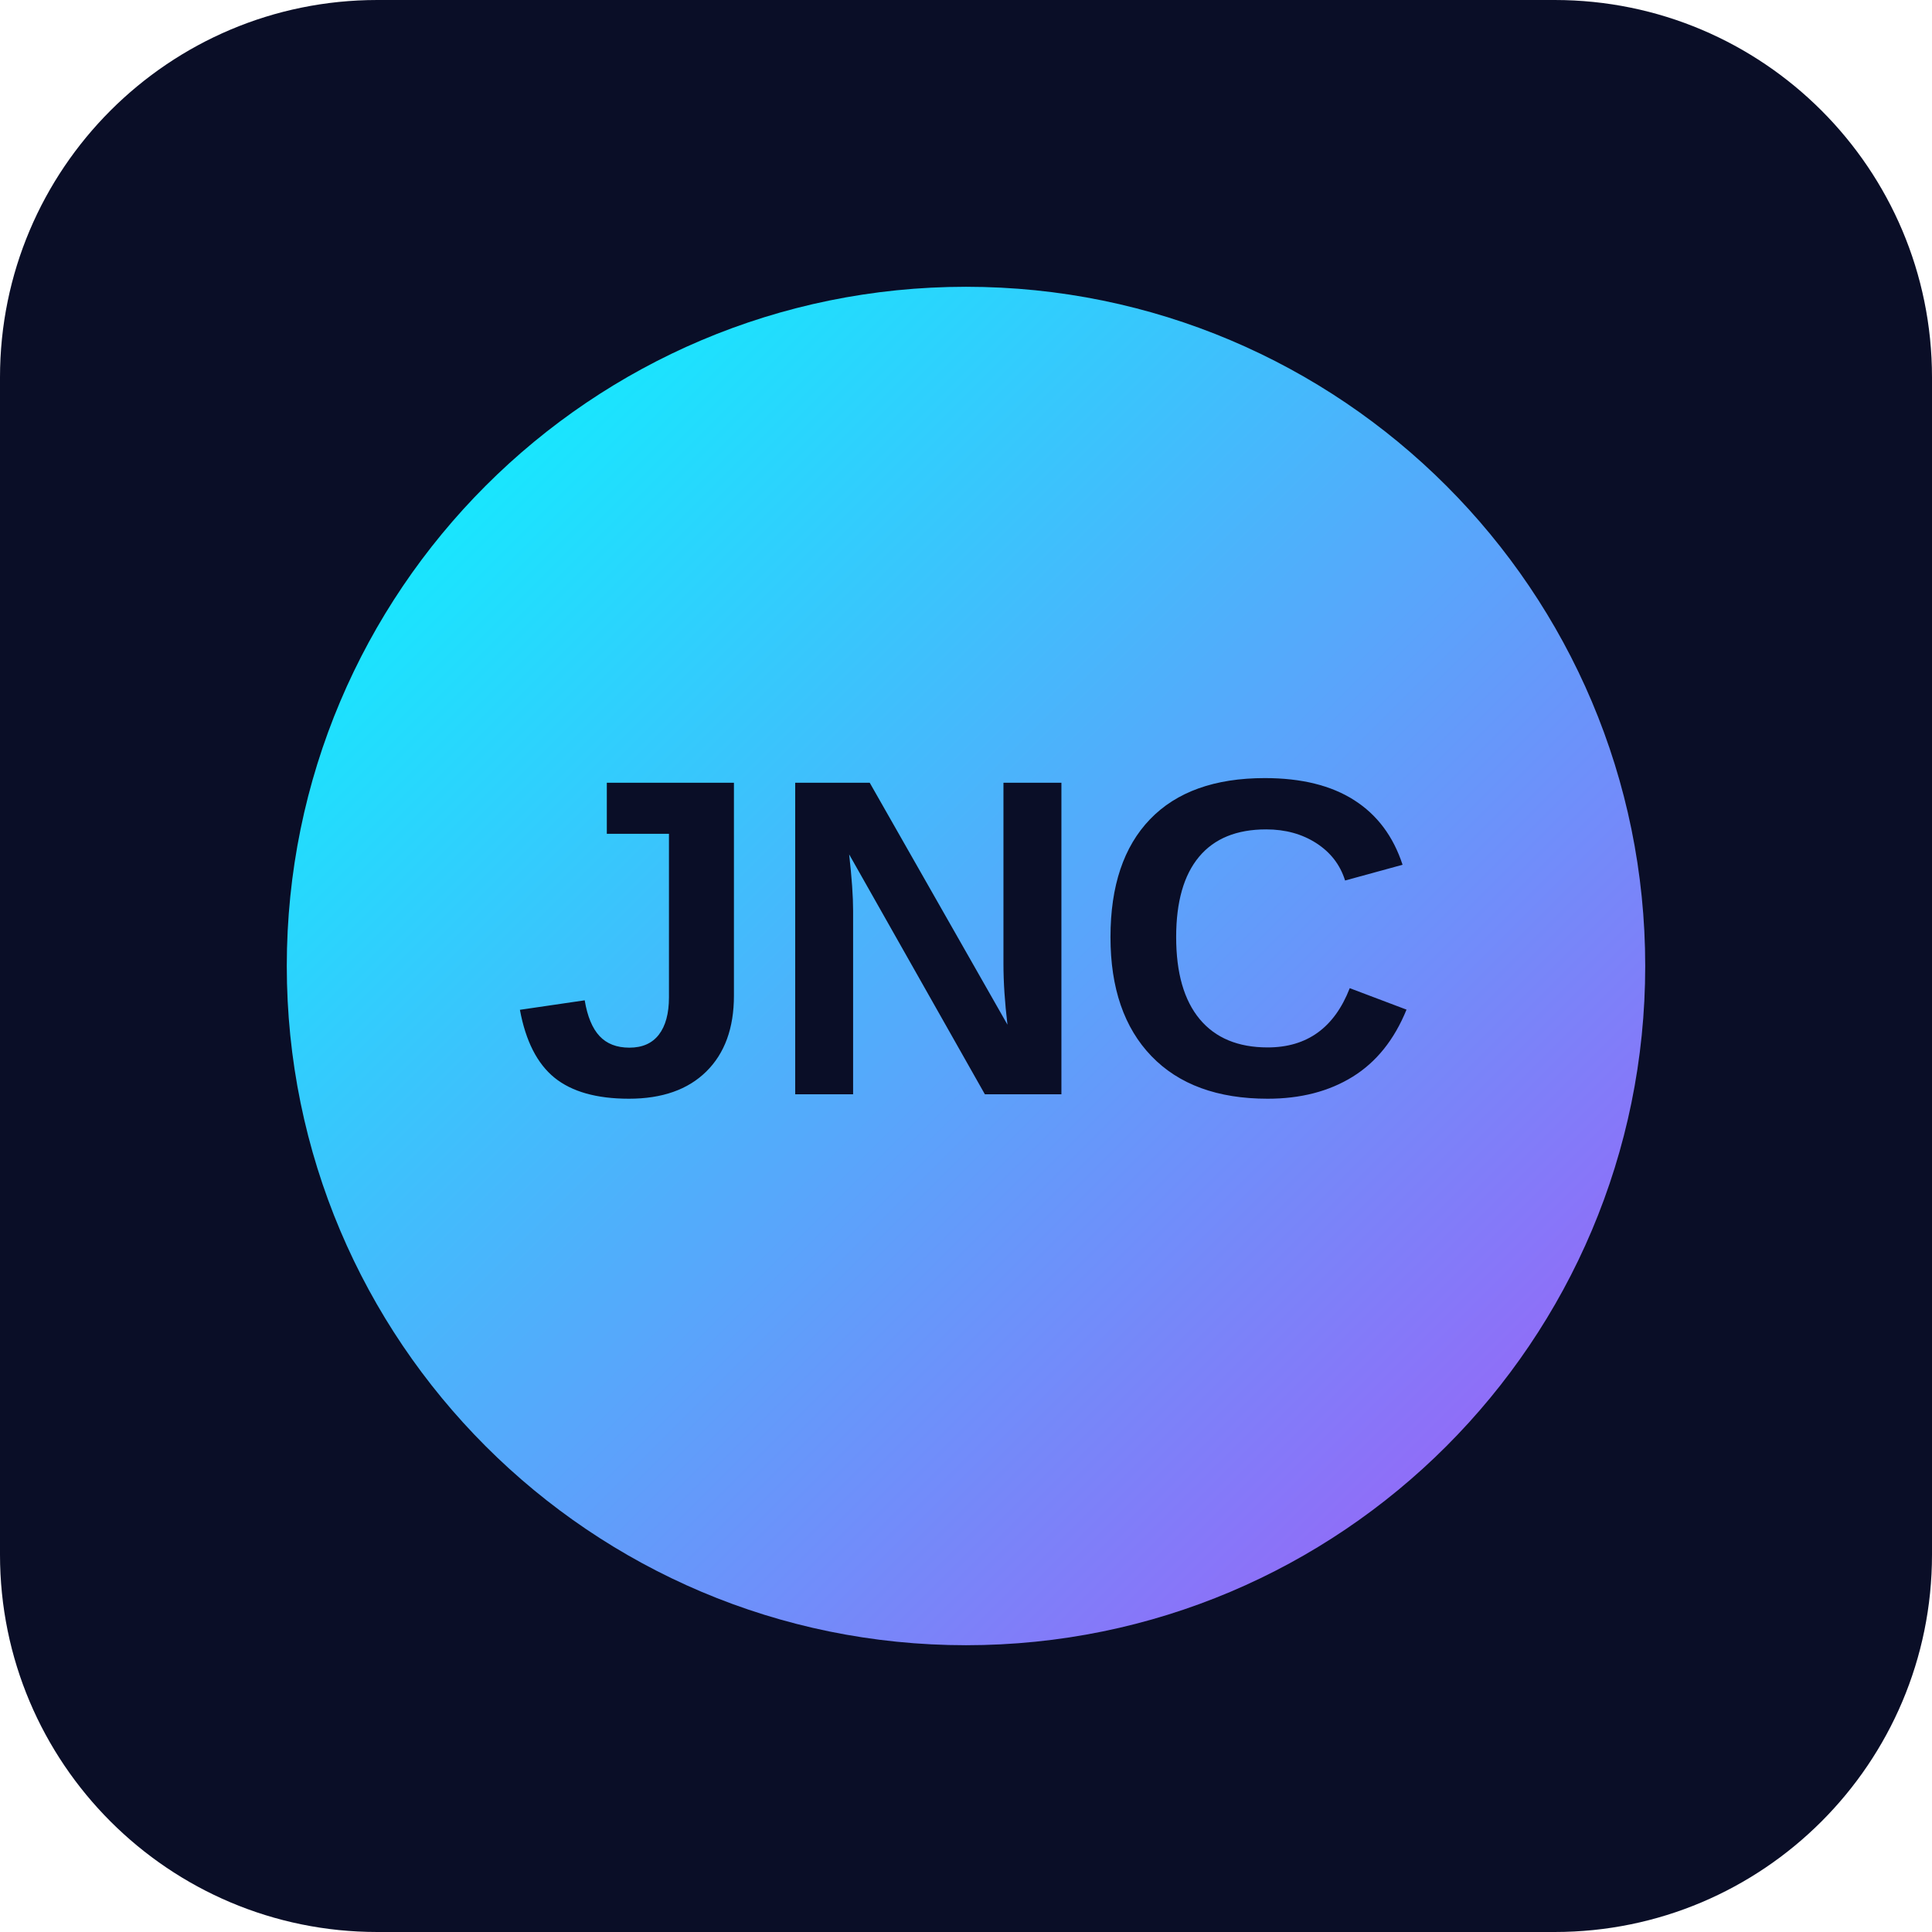
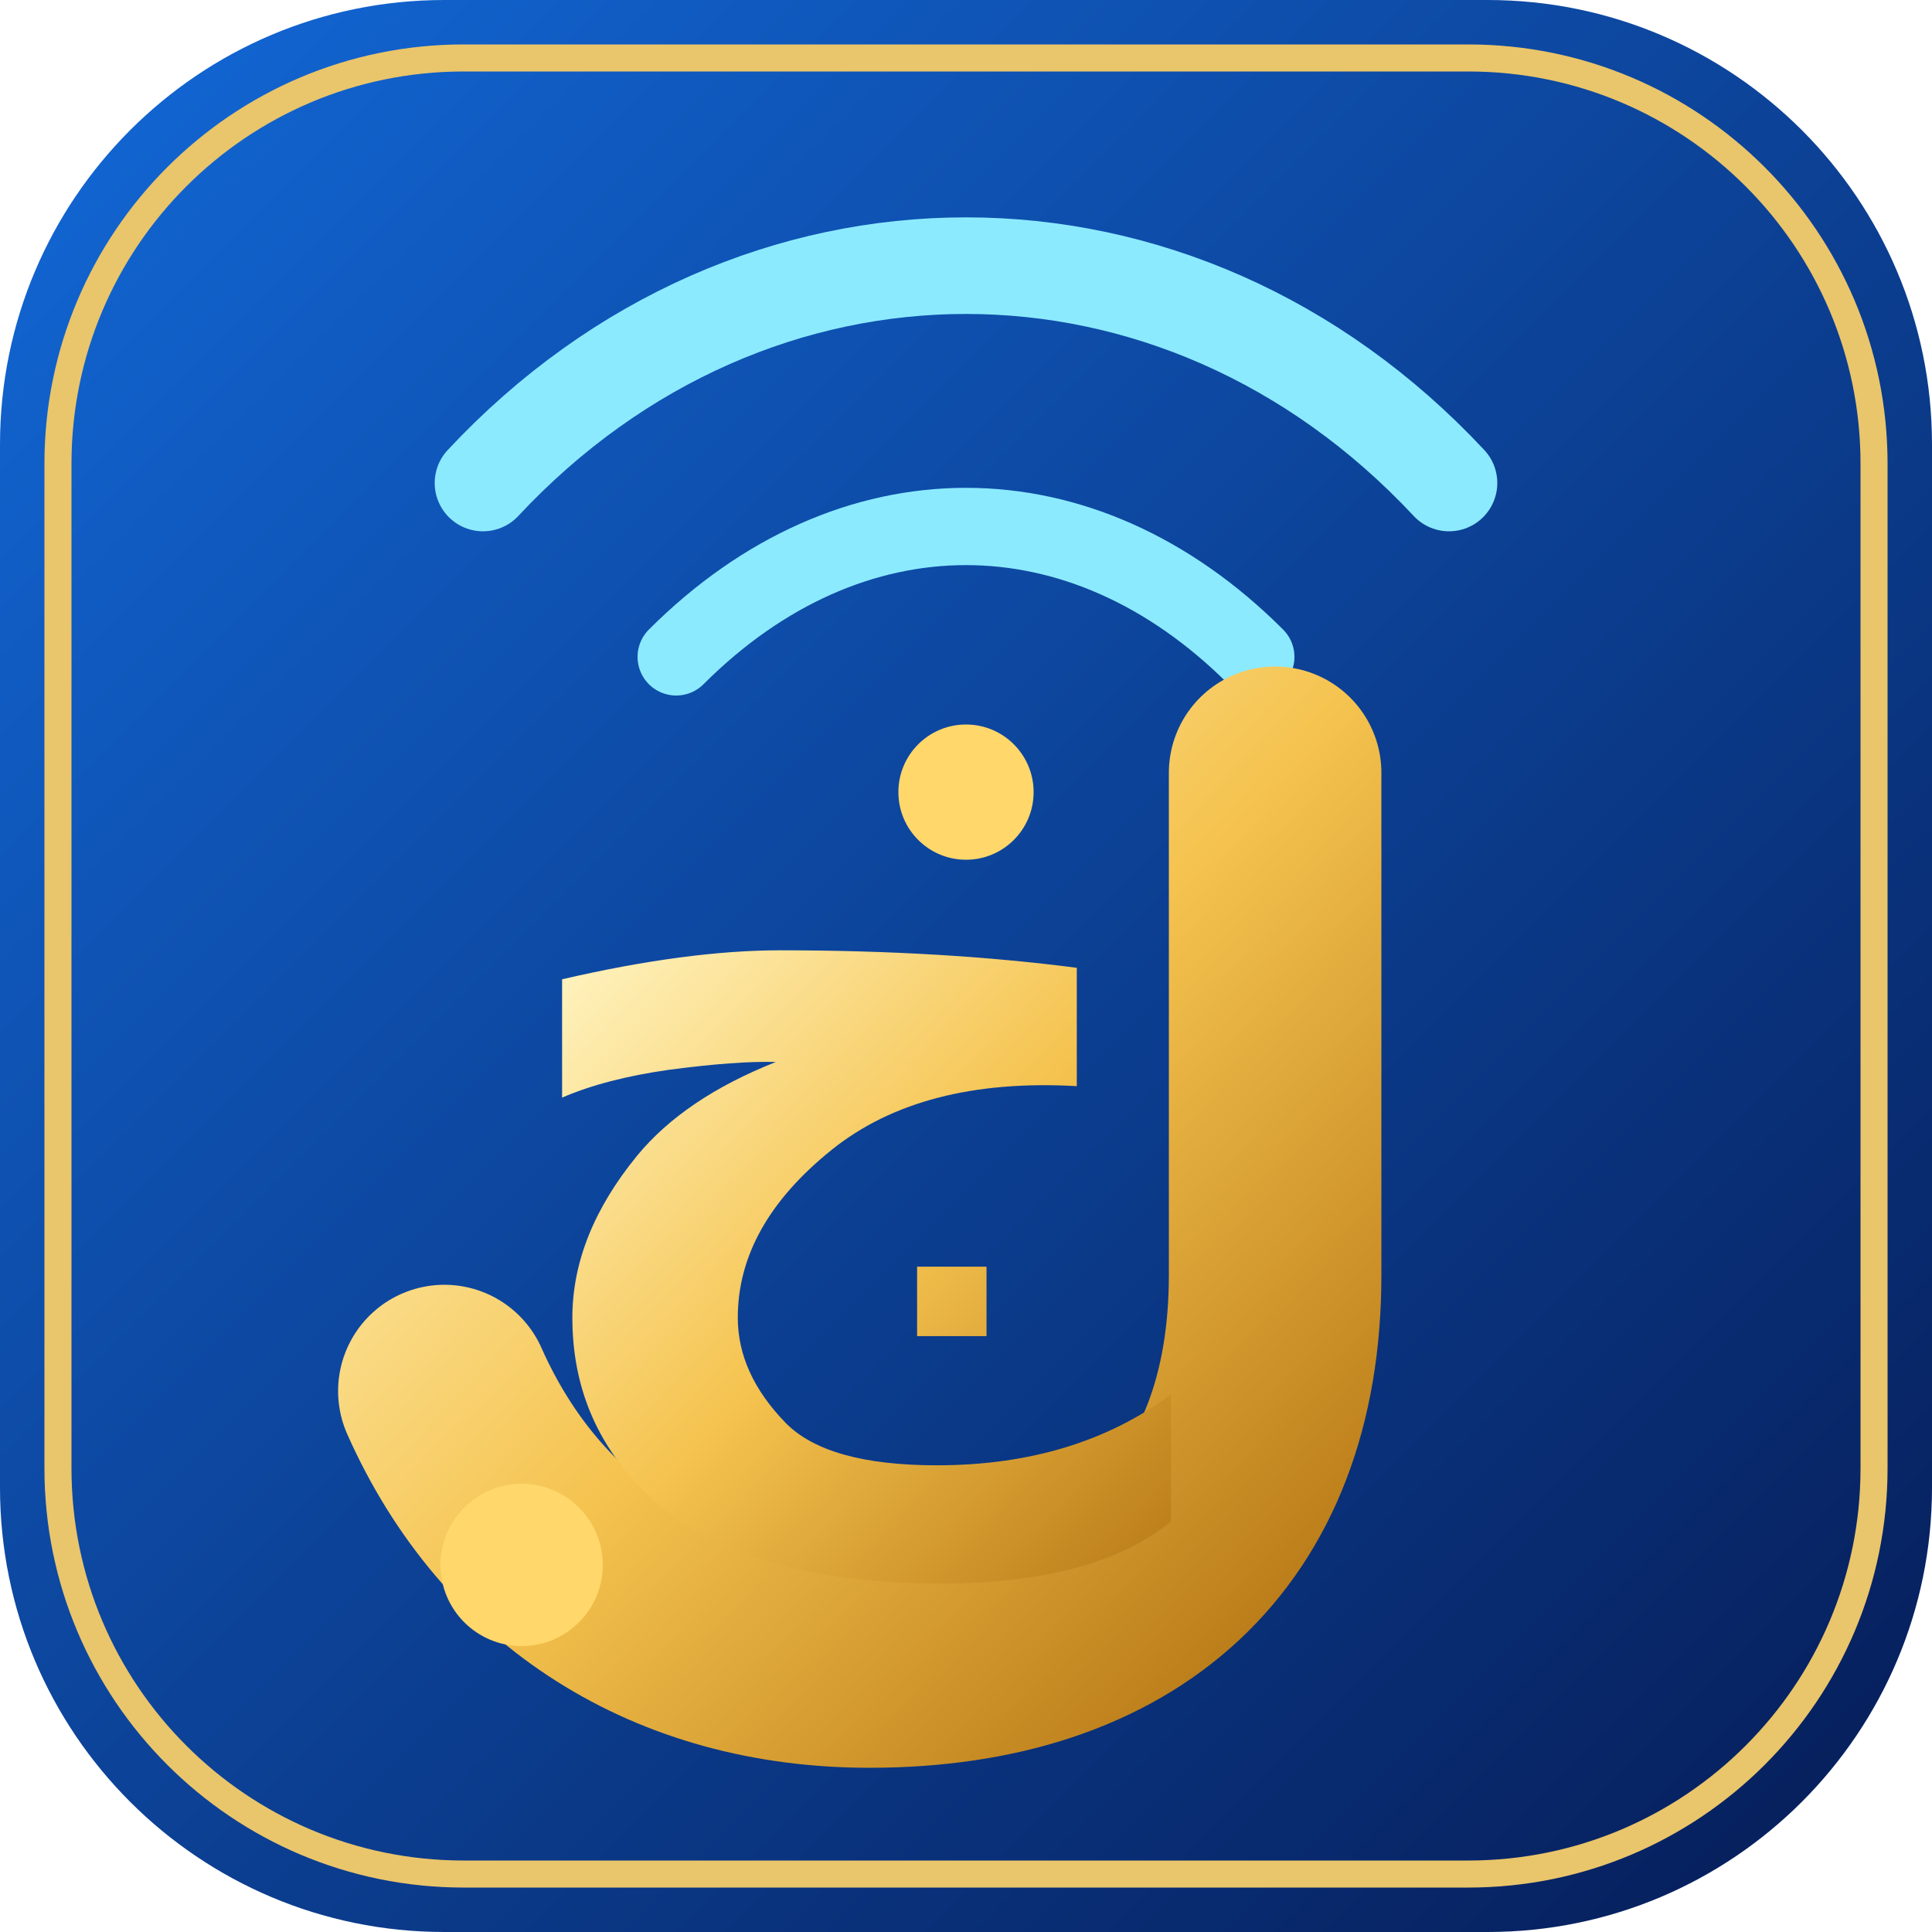
- <svg xmlns="http://www.w3.org/2000/svg" width="512" height="512" viewBox="0 0 512 512">
+ <svg xmlns="http://www.w3.org/2000/svg" width="512" height="512" viewBox="0 0 100 100">
  <defs>
-     <linearGradient id="g" x1="0%" y1="0%" x2="100%" y2="100%">
-       <stop offset="0%" style="stop-color:#00ffff" />
-       <stop offset="100%" style="stop-color:#a855f7" />
+     <linearGradient id="bg" x1="0" y1="0" x2="1" y2="1">
+       <stop stop-color="#1269D9" />
+       <stop offset="1" stop-color="#061B55" />
+     </linearGradient>
+     <linearGradient id="gold" x1="0" y1="0" x2="1" y2="1">
+       <stop stop-color="#FFF4C1" />
+       <stop offset=".5" stop-color="#F5C34F" />
+       <stop offset="1" stop-color="#B87916" />
    </linearGradient>
  </defs>
-   <rect width="512" height="512" rx="100" fill="#0a0e27" />
-   <circle cx="256" cy="256" r="180" fill="url(#g)" />
-   <text x="256" y="290" font-family="Arial" font-size="120" font-weight="bold" fill="#0a0e27" text-anchor="middle">JNC</text>
+   <rect width="100" height="100" rx="23" fill="url(#bg)" />
+   <rect x="3" y="3" width="94" height="94" rx="21" fill="none" stroke="#E9C56B" stroke-width="1.4" />
+   <path d="M25 25C39 10 61 10 75 25" stroke="#8CEAFF" stroke-width="5" fill="none" stroke-linecap="round" />
+   <path d="M35 34C44 25 56 25 65 34" stroke="#8CEAFF" stroke-width="4" fill="none" stroke-linecap="round" />
+   <circle cx="50" cy="41" r="3.5" fill="#FFD76B" />
+   <path d="M66 40V66C66 79 58 86 45 86C35 86 27 81 23 72" stroke="url(#gold)" stroke-width="11" fill="none" stroke-linecap="round" stroke-linejoin="round" />
+   <text x="43" y="70" text-anchor="middle" font-family="Tahoma,Arial,sans-serif" font-size="49" font-weight="900" fill="url(#gold)">ج</text>
+   <circle cx="27" cy="81" r="4.2" fill="#FFD76B" />
</svg>
